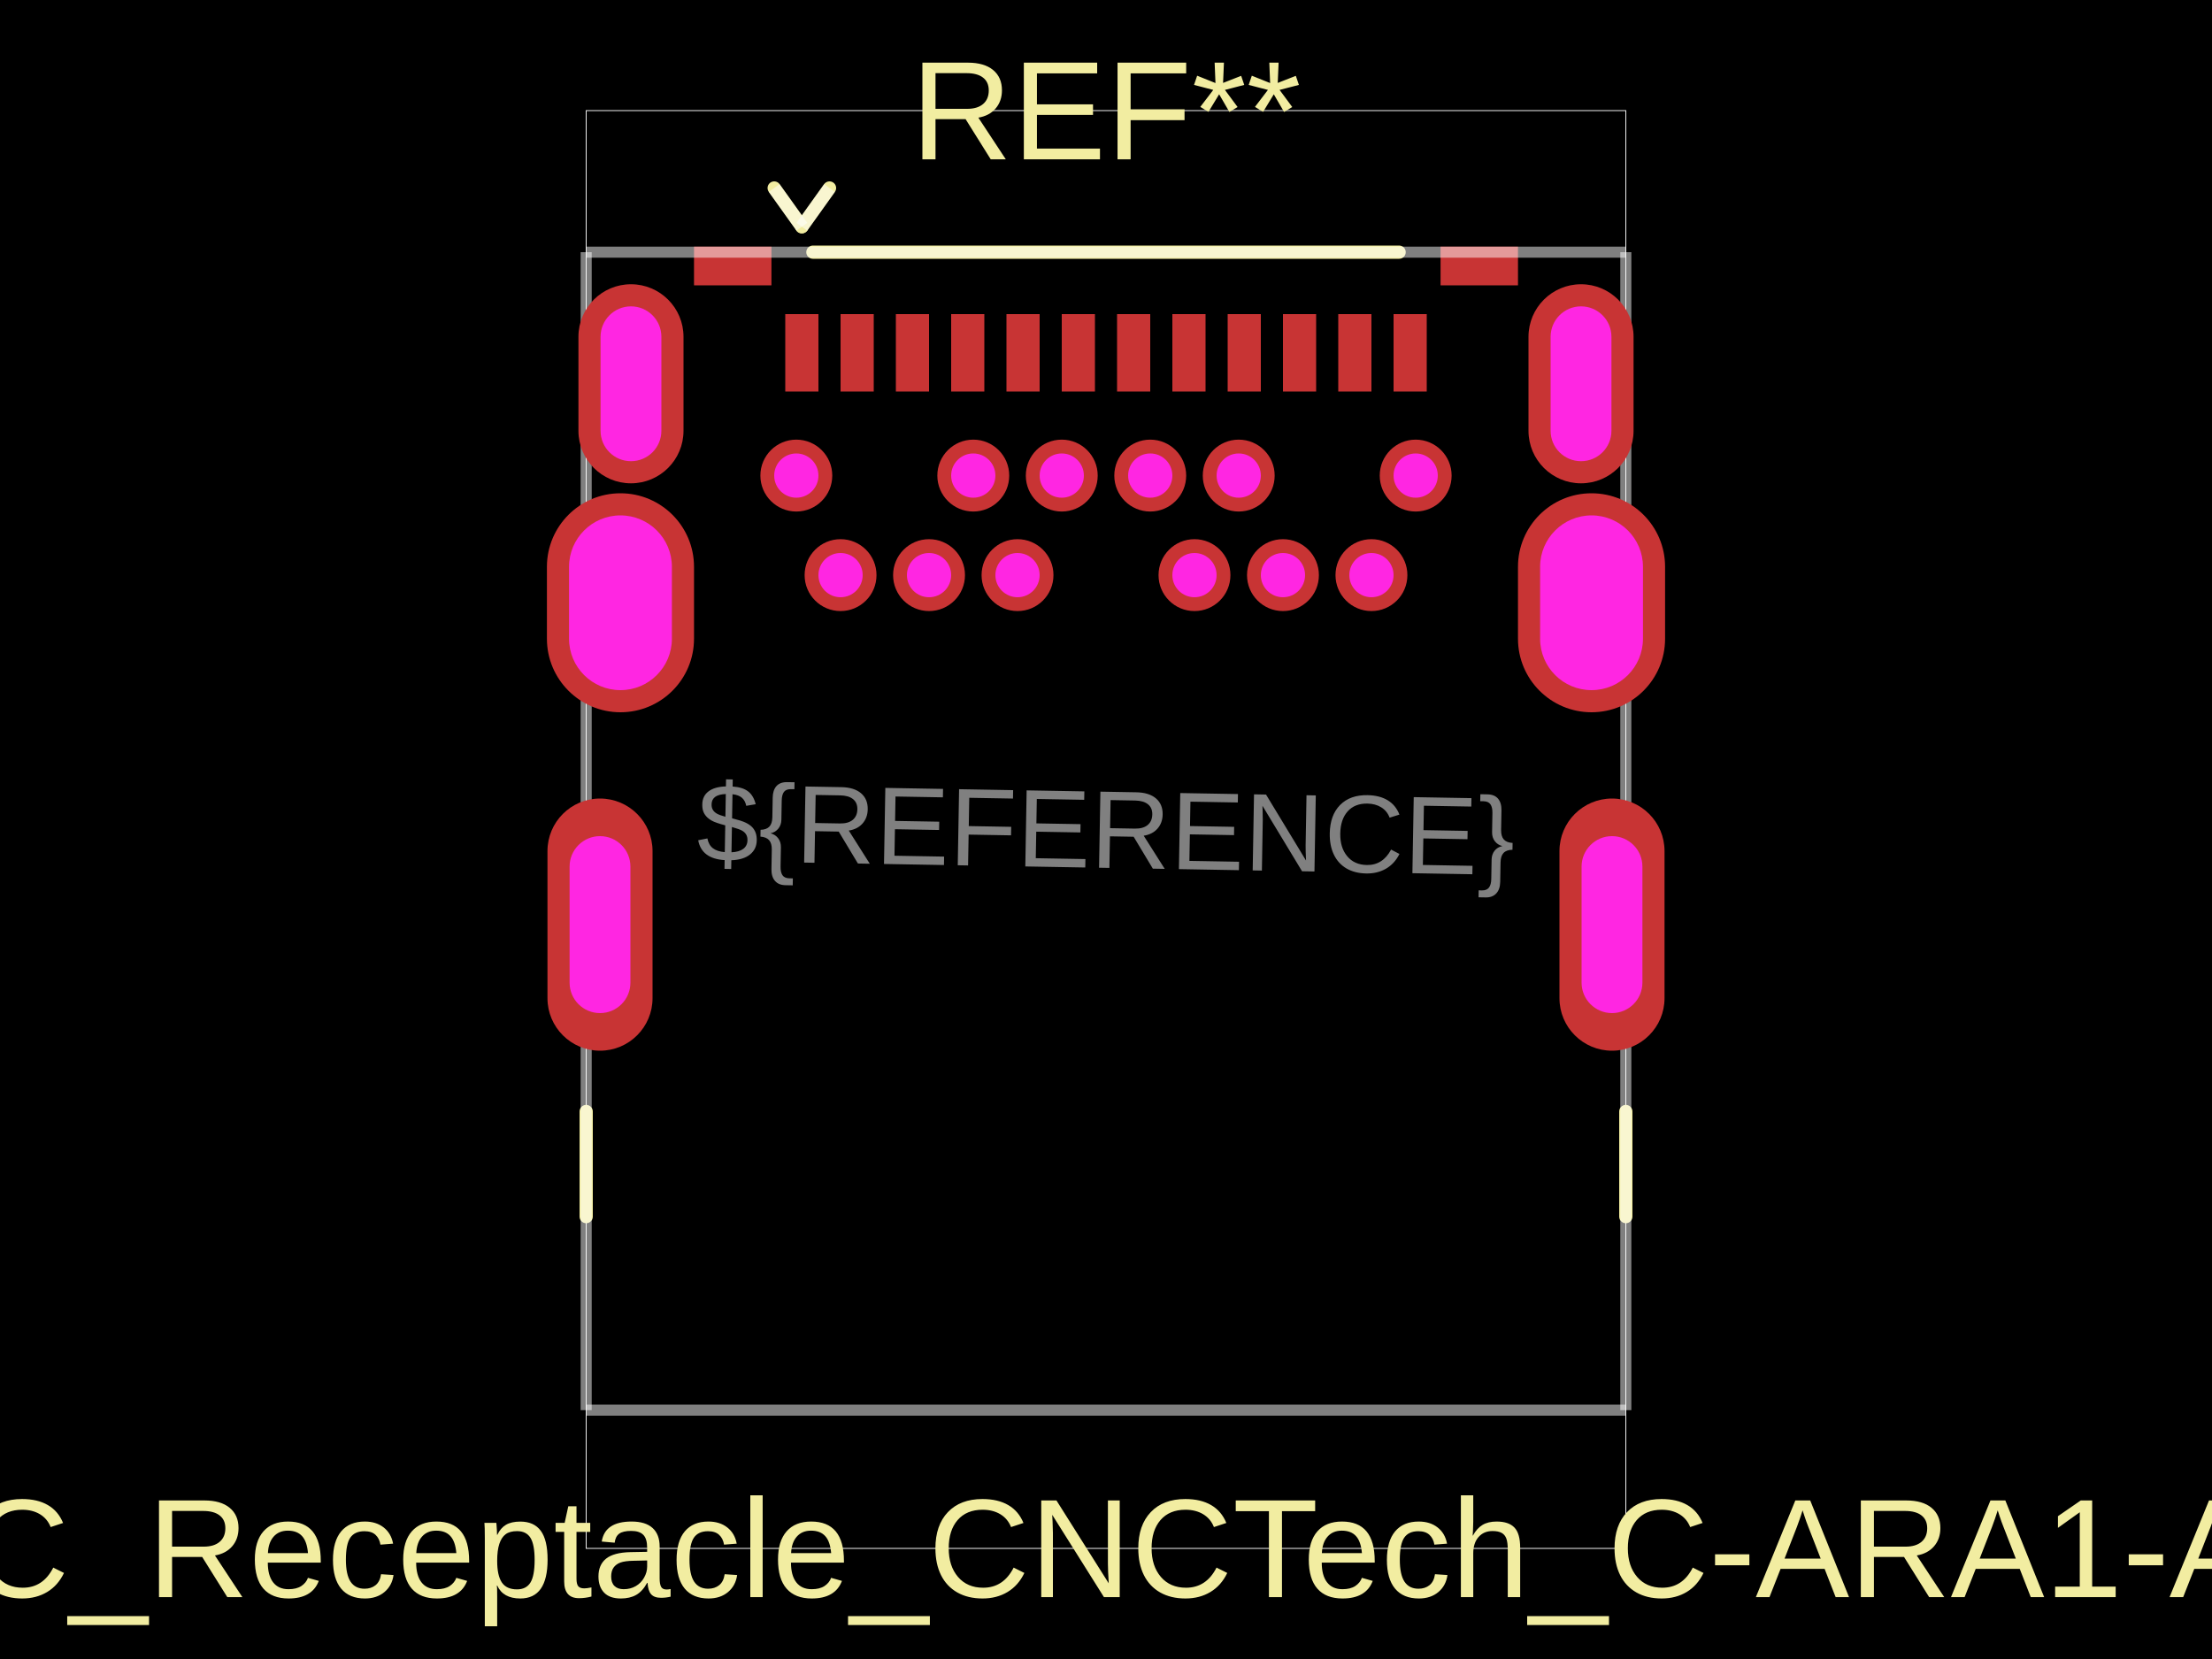
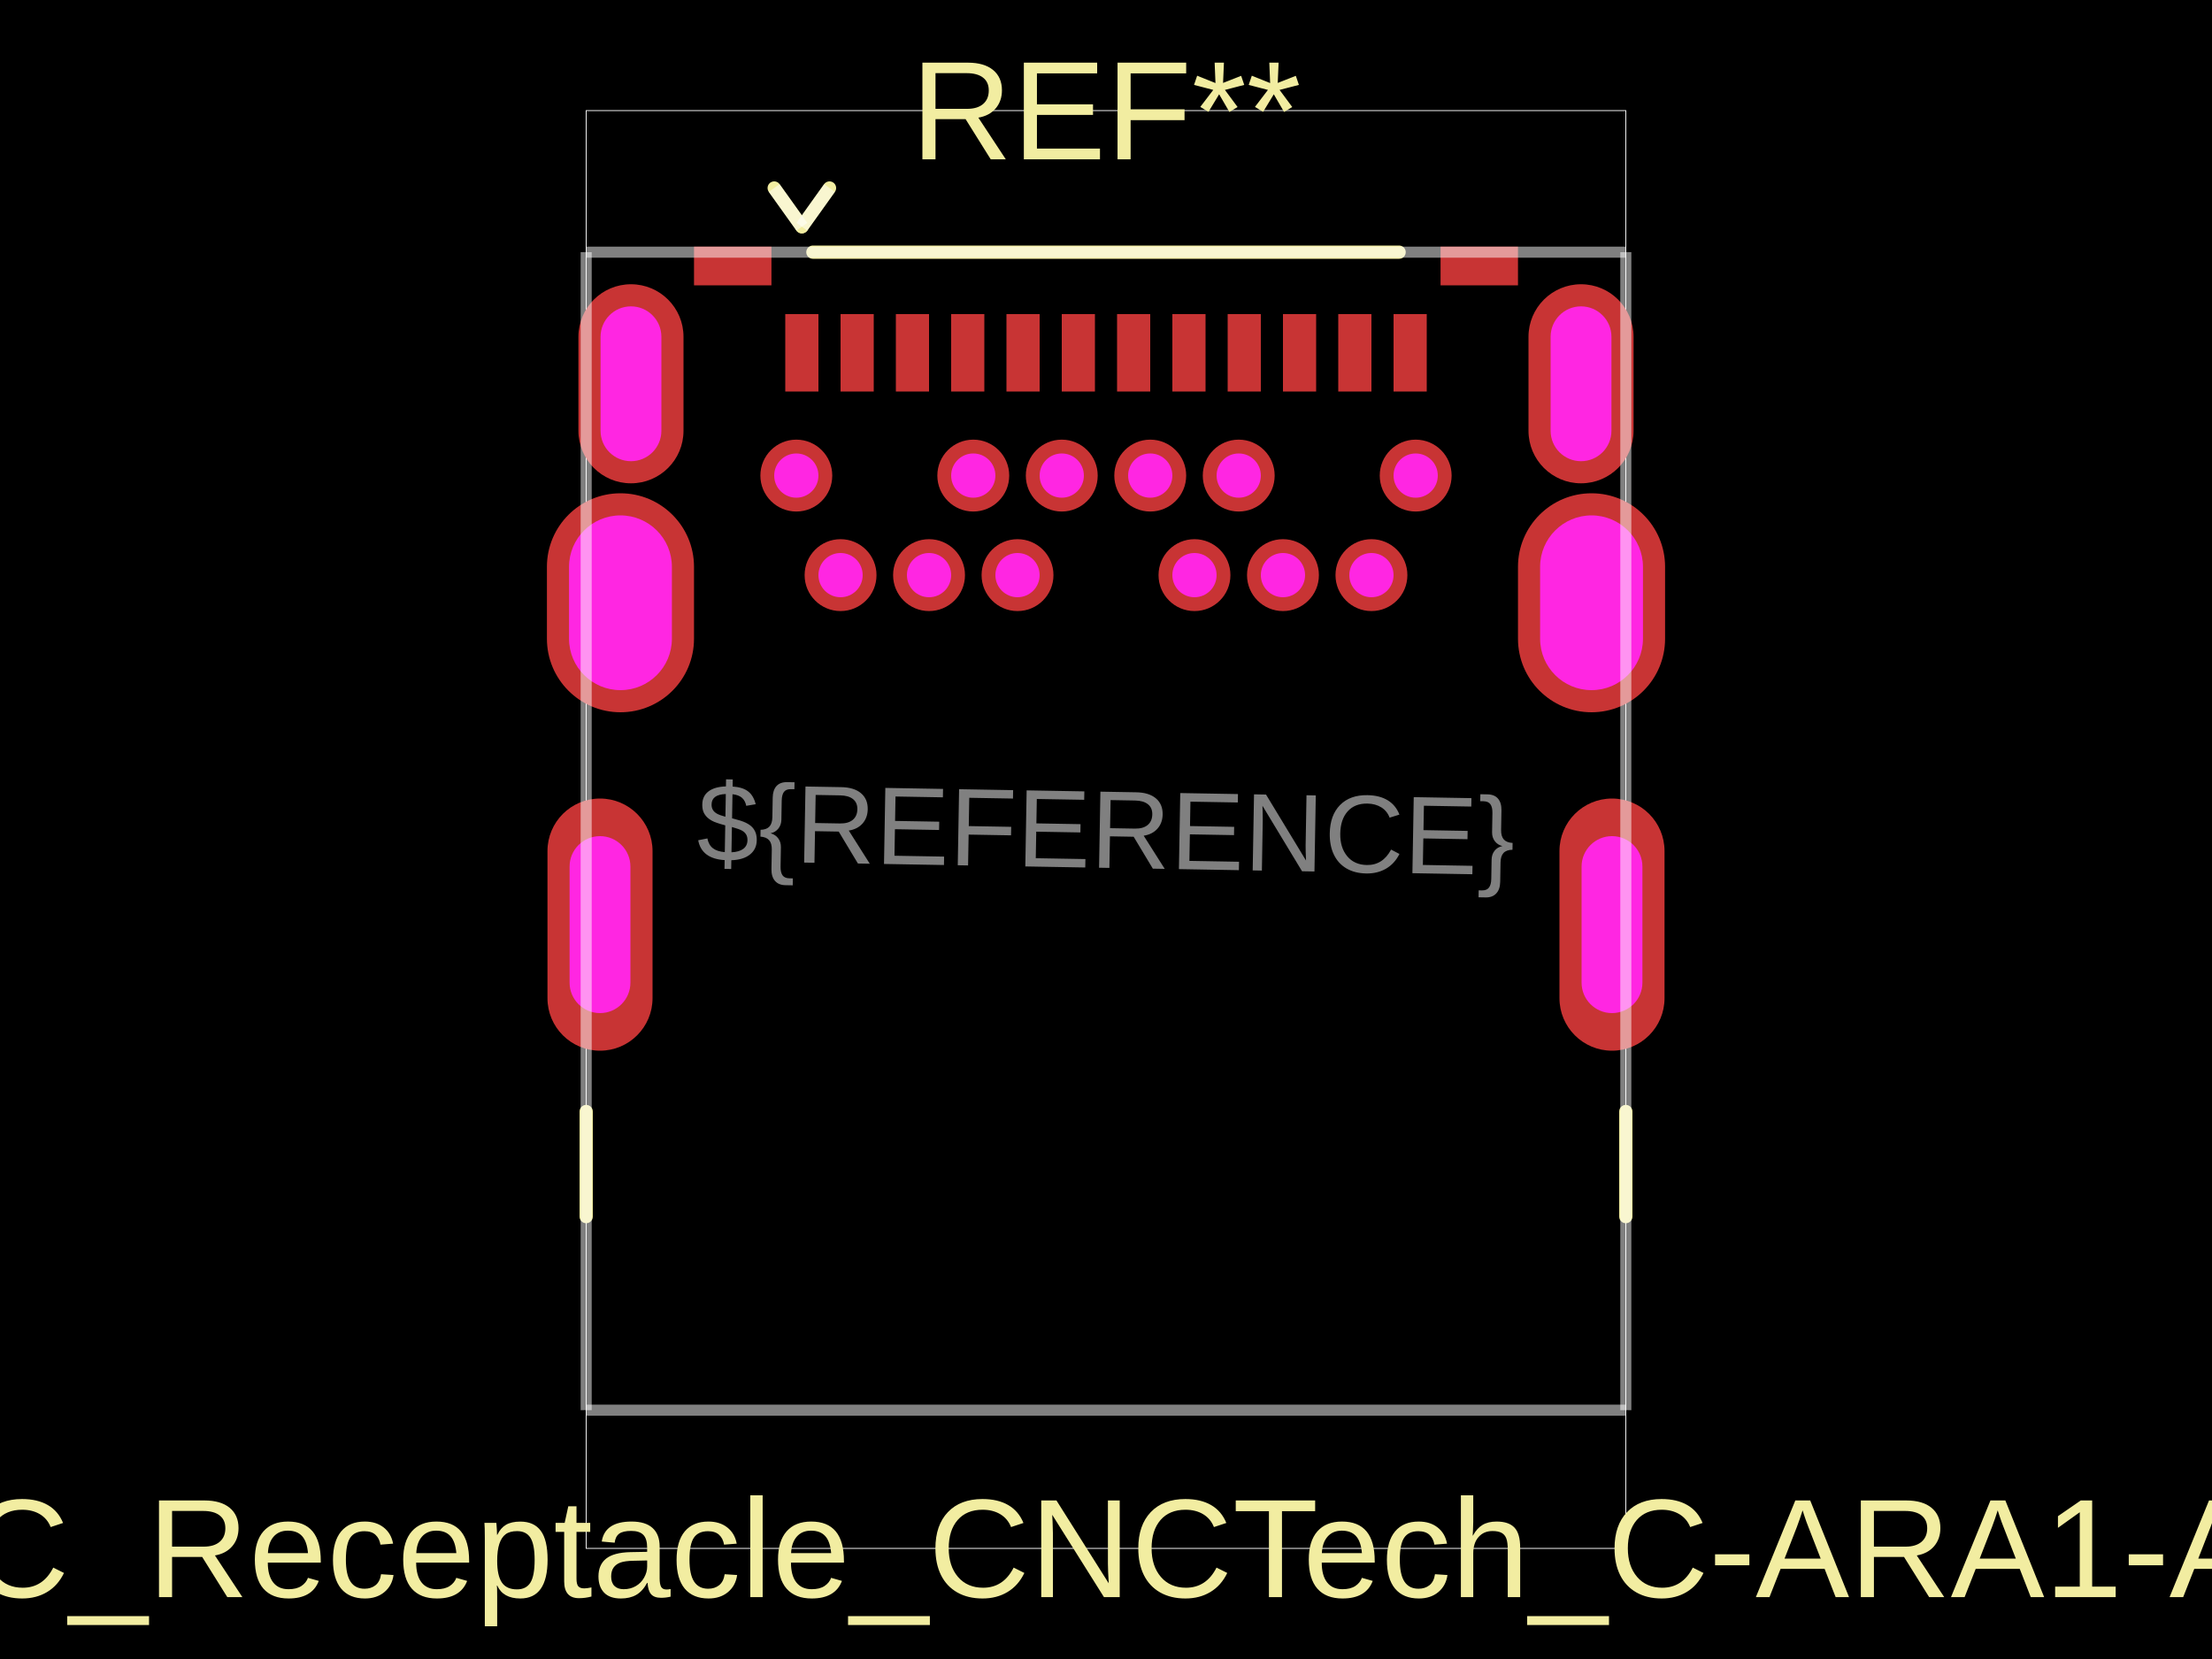
<svg xmlns="http://www.w3.org/2000/svg" width="800" height="600">
  <style />
-   <rect class="boundary" x="0" y="0" fill="#000" width="800" height="600" />
-   <rect class="pcb-boundary" fill="none" stroke="#fff" stroke-width="0.3" x="212" y="40" width="376" height="520" />
-   <rect class="pcb-pad" fill="rgb(200, 52, 52)" x="284" y="113.6" width="12" height="28" data-layer="top" />
-   <rect class="pcb-pad" fill="rgb(200, 52, 52)" x="304" y="113.6" width="12" height="28" data-layer="top" />
-   <rect class="pcb-pad" fill="rgb(200, 52, 52)" x="324" y="113.6" width="12" height="28" data-layer="top" />
-   <rect class="pcb-pad" fill="rgb(200, 52, 52)" x="344" y="113.6" width="12" height="28" data-layer="top" />
-   <rect class="pcb-pad" fill="rgb(200, 52, 52)" x="364" y="113.6" width="12" height="28" data-layer="top" />
-   <rect class="pcb-pad" fill="rgb(200, 52, 52)" x="384" y="113.6" width="12" height="28" data-layer="top" />
-   <rect class="pcb-pad" fill="rgb(200, 52, 52)" x="404" y="113.6" width="12" height="28" data-layer="top" />
-   <rect class="pcb-pad" fill="rgb(200, 52, 52)" x="424" y="113.6" width="12" height="28" data-layer="top" />
-   <rect class="pcb-pad" fill="rgb(200, 52, 52)" x="444" y="113.6" width="12" height="28" data-layer="top" />
-   <rect class="pcb-pad" fill="rgb(200, 52, 52)" x="464" y="113.6" width="12" height="28" data-layer="top" />
-   <rect class="pcb-pad" fill="rgb(200, 52, 52)" x="484" y="113.6" width="12" height="28" data-layer="top" />
-   <rect class="pcb-pad" fill="rgb(200, 52, 52)" x="504" y="113.6" width="12" height="28" data-layer="top" />
-   <rect class="pcb-pad" fill="rgb(200, 52, 52)" x="251" y="89.2" width="28" height="14" data-layer="top" />
-   <rect class="pcb-pad" fill="rgb(200, 52, 52)" x="521" y="89.2" width="28" height="14" data-layer="top" />
-   <path class="pcb-silkscreen pcb-silkscreen-top" d="M 212 402 L 212 440" fill="none" stroke="#f2eda1" stroke-width="4.8" stroke-linecap="round" stroke-linejoin="round" data-pcb-component-id="pcb_component_0" data-pcb-silkscreen-path-id="pcb_silkscreen_path_0" />
-   <path class="pcb-silkscreen pcb-silkscreen-top" d="M 280 68 L 290 82" fill="none" stroke="#f2eda1" stroke-width="4.8" stroke-linecap="round" stroke-linejoin="round" data-pcb-component-id="pcb_component_0" data-pcb-silkscreen-path-id="pcb_silkscreen_path_1" />
-   <path class="pcb-silkscreen pcb-silkscreen-top" d="M 290 82 L 300 68" fill="none" stroke="#f2eda1" stroke-width="4.8" stroke-linecap="round" stroke-linejoin="round" data-pcb-component-id="pcb_component_0" data-pcb-silkscreen-path-id="pcb_silkscreen_path_2" />
-   <path class="pcb-silkscreen pcb-silkscreen-top" d="M 294 91.2 L 506 91.2" fill="none" stroke="#f2eda1" stroke-width="4.8" stroke-linecap="round" stroke-linejoin="round" data-pcb-component-id="pcb_component_0" data-pcb-silkscreen-path-id="pcb_silkscreen_path_3" />
-   <path class="pcb-silkscreen pcb-silkscreen-top" d="M 588 440 L 588 402" fill="none" stroke="#f2eda1" stroke-width="4.8" stroke-linecap="round" stroke-linejoin="round" data-pcb-component-id="pcb_component_0" data-pcb-silkscreen-path-id="pcb_silkscreen_path_4" />
-   <text x="0" y="0" dx="0" dy="0" fill="#f2eda1" font-family="Arial, sans-serif" font-size="50.8" text-anchor="middle" dominant-baseline="central" transform="matrix(1,0,0,1,400,40)" class="pcb-silkscreen-text pcb-silkscreen-top" data-pcb-silkscreen-text-id="pcb_component_0" stroke="none">REF**</text>
-   <text x="0" y="0" dx="0" dy="0" fill="#f2eda1" font-family="Arial, sans-serif" font-size="50.8" text-anchor="middle" dominant-baseline="central" transform="matrix(1,0,0,1,399.2,560)" class="pcb-silkscreen-text pcb-silkscreen-top" data-pcb-silkscreen-text-id="pcb_component_0" stroke="none">USB_C_Receptacle_CNCTech_C-ARA1-AK51X</text>
-   <path class="pcb-fabrication-note-path" stroke="rgba(255,255,255,0.5)" fill="none" d="M 212 91.2 L 588 91.2" stroke-width="4" data-pcb-component-id="pcb_component_0" data-pcb-fabrication-note-path-id="undefined" />
-   <path class="pcb-fabrication-note-path" stroke="rgba(255,255,255,0.5)" fill="none" d="M 212 510 L 212 91.2" stroke-width="4" data-pcb-component-id="pcb_component_0" data-pcb-fabrication-note-path-id="undefined" />
-   <path class="pcb-fabrication-note-path" stroke="rgba(255,255,255,0.5)" fill="none" d="M 280 68 L 290 82" stroke-width="4.8" data-pcb-component-id="pcb_component_0" data-pcb-fabrication-note-path-id="undefined" />
-   <path class="pcb-fabrication-note-path" stroke="rgba(255,255,255,0.5)" fill="none" d="M 290 82 L 300 68" stroke-width="4.8" data-pcb-component-id="pcb_component_0" data-pcb-fabrication-note-path-id="undefined" />
-   <path class="pcb-fabrication-note-path" stroke="rgba(255,255,255,0.5)" fill="none" d="M 588 91.2 L 588 510" stroke-width="4" data-pcb-component-id="pcb_component_0" data-pcb-fabrication-note-path-id="undefined" />
-   <path class="pcb-fabrication-note-path" stroke="rgba(255,255,255,0.5)" fill="none" d="M 588 510 L 212 510" stroke-width="4" data-pcb-component-id="pcb_component_0" data-pcb-fabrication-note-path-id="undefined" />
-   <text x="0" y="0" font-family="Arial, sans-serif" font-size="40" text-anchor="middle" dominant-baseline="central" transform="matrix(0.9998477,0.01745241,-0.01745241,0.9998477,400,300)" class="pcb-fabrication-note-text" fill="rgba(255,255,255,0.5)">${REFERENCE}</text>
-   <g>
-     <circle class="pcb-hole-outer" fill="rgb(200, 52, 52)" cx="512" cy="172" r="13" />
-     <circle class="pcb-hole-inner" fill="#FF26E2" cx="512" cy="172" r="8" />
+   <rect class="boundary" x="0" y="0" fill="#000" width="800" height="600" data-type="pcb_background" data-pcb-layer="global" />
+   <rect class="pcb-boundary" fill="none" stroke="#fff" stroke-width="0.3" x="212" y="40" width="376" height="520" data-type="pcb_boundary" data-pcb-layer="global" />
+   <g data-type="pcb_plated_hole" data-pcb-layer="through">
+     <circle class="pcb-hole-outer" fill="rgb(200, 52, 52)" cx="512" cy="172" r="13" data-type="pcb_plated_hole" data-pcb-layer="top" />
+     <circle class="pcb-hole-inner" fill="#FF26E2" cx="512" cy="172" r="8" data-type="pcb_plated_hole_drill" data-pcb-layer="drill" />
  </g>
-   <g>
-     <circle class="pcb-hole-outer" fill="rgb(200, 52, 52)" cx="496" cy="208" r="13" />
-     <circle class="pcb-hole-inner" fill="#FF26E2" cx="496" cy="208" r="8" />
+   <g data-type="pcb_plated_hole" data-pcb-layer="through">
+     <circle class="pcb-hole-outer" fill="rgb(200, 52, 52)" cx="496" cy="208" r="13" data-type="pcb_plated_hole" data-pcb-layer="top" />
+     <circle class="pcb-hole-inner" fill="#FF26E2" cx="496" cy="208" r="8" data-type="pcb_plated_hole_drill" data-pcb-layer="drill" />
  </g>
-   <g>
-     <circle class="pcb-hole-outer" fill="rgb(200, 52, 52)" cx="464" cy="208" r="13" />
-     <circle class="pcb-hole-inner" fill="#FF26E2" cx="464" cy="208" r="8" />
+   <g data-type="pcb_plated_hole" data-pcb-layer="through">
+     <circle class="pcb-hole-outer" fill="rgb(200, 52, 52)" cx="464" cy="208" r="13" data-type="pcb_plated_hole" data-pcb-layer="top" />
+     <circle class="pcb-hole-inner" fill="#FF26E2" cx="464" cy="208" r="8" data-type="pcb_plated_hole_drill" data-pcb-layer="drill" />
  </g>
-   <g>
-     <circle class="pcb-hole-outer" fill="rgb(200, 52, 52)" cx="448" cy="172" r="13" />
-     <circle class="pcb-hole-inner" fill="#FF26E2" cx="448" cy="172" r="8" />
+   <g data-type="pcb_plated_hole" data-pcb-layer="through">
+     <circle class="pcb-hole-outer" fill="rgb(200, 52, 52)" cx="448" cy="172" r="13" data-type="pcb_plated_hole" data-pcb-layer="top" />
+     <circle class="pcb-hole-inner" fill="#FF26E2" cx="448" cy="172" r="8" data-type="pcb_plated_hole_drill" data-pcb-layer="drill" />
  </g>
-   <g>
-     <circle class="pcb-hole-outer" fill="rgb(200, 52, 52)" cx="432" cy="208" r="13" />
-     <circle class="pcb-hole-inner" fill="#FF26E2" cx="432" cy="208" r="8" />
+   <g data-type="pcb_plated_hole" data-pcb-layer="through">
+     <circle class="pcb-hole-outer" fill="rgb(200, 52, 52)" cx="432" cy="208" r="13" data-type="pcb_plated_hole" data-pcb-layer="top" />
+     <circle class="pcb-hole-inner" fill="#FF26E2" cx="432" cy="208" r="8" data-type="pcb_plated_hole_drill" data-pcb-layer="drill" />
  </g>
-   <g>
-     <circle class="pcb-hole-outer" fill="rgb(200, 52, 52)" cx="416" cy="172" r="13" />
-     <circle class="pcb-hole-inner" fill="#FF26E2" cx="416" cy="172" r="8" />
+   <g data-type="pcb_plated_hole" data-pcb-layer="through">
+     <circle class="pcb-hole-outer" fill="rgb(200, 52, 52)" cx="416" cy="172" r="13" data-type="pcb_plated_hole" data-pcb-layer="top" />
+     <circle class="pcb-hole-inner" fill="#FF26E2" cx="416" cy="172" r="8" data-type="pcb_plated_hole_drill" data-pcb-layer="drill" />
  </g>
-   <g>
-     <circle class="pcb-hole-outer" fill="rgb(200, 52, 52)" cx="384" cy="172" r="13" />
-     <circle class="pcb-hole-inner" fill="#FF26E2" cx="384" cy="172" r="8" />
+   <g data-type="pcb_plated_hole" data-pcb-layer="through">
+     <circle class="pcb-hole-outer" fill="rgb(200, 52, 52)" cx="384" cy="172" r="13" data-type="pcb_plated_hole" data-pcb-layer="top" />
+     <circle class="pcb-hole-inner" fill="#FF26E2" cx="384" cy="172" r="8" data-type="pcb_plated_hole_drill" data-pcb-layer="drill" />
  </g>
-   <g>
-     <circle class="pcb-hole-outer" fill="rgb(200, 52, 52)" cx="368" cy="208" r="13" />
-     <circle class="pcb-hole-inner" fill="#FF26E2" cx="368" cy="208" r="8" />
+   <g data-type="pcb_plated_hole" data-pcb-layer="through">
+     <circle class="pcb-hole-outer" fill="rgb(200, 52, 52)" cx="368" cy="208" r="13" data-type="pcb_plated_hole" data-pcb-layer="top" />
+     <circle class="pcb-hole-inner" fill="#FF26E2" cx="368" cy="208" r="8" data-type="pcb_plated_hole_drill" data-pcb-layer="drill" />
  </g>
-   <g>
-     <circle class="pcb-hole-outer" fill="rgb(200, 52, 52)" cx="352" cy="172" r="13" />
-     <circle class="pcb-hole-inner" fill="#FF26E2" cx="352" cy="172" r="8" />
+   <g data-type="pcb_plated_hole" data-pcb-layer="through">
+     <circle class="pcb-hole-outer" fill="rgb(200, 52, 52)" cx="352" cy="172" r="13" data-type="pcb_plated_hole" data-pcb-layer="top" />
+     <circle class="pcb-hole-inner" fill="#FF26E2" cx="352" cy="172" r="8" data-type="pcb_plated_hole_drill" data-pcb-layer="drill" />
  </g>
-   <g>
-     <circle class="pcb-hole-outer" fill="rgb(200, 52, 52)" cx="336" cy="208" r="13" />
-     <circle class="pcb-hole-inner" fill="#FF26E2" cx="336" cy="208" r="8" />
+   <g data-type="pcb_plated_hole" data-pcb-layer="through">
+     <circle class="pcb-hole-outer" fill="rgb(200, 52, 52)" cx="336" cy="208" r="13" data-type="pcb_plated_hole" data-pcb-layer="top" />
+     <circle class="pcb-hole-inner" fill="#FF26E2" cx="336" cy="208" r="8" data-type="pcb_plated_hole_drill" data-pcb-layer="drill" />
  </g>
-   <g>
-     <circle class="pcb-hole-outer" fill="rgb(200, 52, 52)" cx="304" cy="208" r="13" />
-     <circle class="pcb-hole-inner" fill="#FF26E2" cx="304" cy="208" r="8" />
+   <g data-type="pcb_plated_hole" data-pcb-layer="through">
+     <circle class="pcb-hole-outer" fill="rgb(200, 52, 52)" cx="304" cy="208" r="13" data-type="pcb_plated_hole" data-pcb-layer="top" />
+     <circle class="pcb-hole-inner" fill="#FF26E2" cx="304" cy="208" r="8" data-type="pcb_plated_hole_drill" data-pcb-layer="drill" />
  </g>
-   <g>
-     <circle class="pcb-hole-outer" fill="rgb(200, 52, 52)" cx="288" cy="172" r="13" />
-     <circle class="pcb-hole-inner" fill="#FF26E2" cx="288" cy="172" r="8" />
+   <g data-type="pcb_plated_hole" data-pcb-layer="through">
+     <circle class="pcb-hole-outer" fill="rgb(200, 52, 52)" cx="288" cy="172" r="13" data-type="pcb_plated_hole" data-pcb-layer="top" />
+     <circle class="pcb-hole-inner" fill="#FF26E2" cx="288" cy="172" r="8" data-type="pcb_plated_hole_drill" data-pcb-layer="drill" />
  </g>
-   <g>
-     <path class="pcb-hole-outer" fill="rgb(200, 52, 52)" d="M198,307.8 v53.2 a19,19 0 0 0 38,0 v-53.2 a19,19 0 0 0 -38,0 z" />
-     <path class="pcb-hole-inner" fill="#FF26E2" d="M206,313.4 v42 a11,11 0 0 0 22,0 v-42 a11,11 0 0 0 -22,0 z" />
+   <g data-type="pcb_plated_hole" data-pcb-layer="through">
+     <path class="pcb-hole-outer" fill="rgb(200, 52, 52)" d="M-19,-26.6 v53.2 a19,19 0 0 0 38,0 v-53.2 a19,19 0 0 0 -38,0 z" transform="translate(217 334.4)" data-type="pcb_plated_hole" data-pcb-layer="top" />
+     <path class="pcb-hole-inner" fill="#FF26E2" d="M-11,-21 v42 a11,11 0 0 0 22,0 v-42 a11,11 0 0 0 -22,0 z" transform="translate(217 334.4)" data-type="pcb_plated_hole_drill" data-pcb-layer="drill" />
  </g>
-   <g>
-     <path class="pcb-hole-outer" fill="rgb(200, 52, 52)" d="M197.8,205 v26 a26.6,26.6 0 0 0 53.2,0 v-26 a26.6,26.6 0 0 0 -53.2,0 z" />
-     <path class="pcb-hole-inner" fill="#FF26E2" d="M205.8,205 v26 a18.6,18.6 0 0 0 37.2,0 v-26 a18.6,18.6 0 0 0 -37.2,0 z" />
+   <g data-type="pcb_plated_hole" data-pcb-layer="through">
+     <path class="pcb-hole-outer" fill="rgb(200, 52, 52)" d="M-26.6,-13 v26 a26.6,26.6 0 0 0 53.2,0 v-26 a26.6,26.6 0 0 0 -53.2,0 z" transform="translate(224.4 218)" data-type="pcb_plated_hole" data-pcb-layer="top" />
+     <path class="pcb-hole-inner" fill="#FF26E2" d="M-18.6,-13 v26 a18.6,18.6 0 0 0 37.2,0 v-26 a18.6,18.6 0 0 0 -37.2,0 z" transform="translate(224.4 218)" data-type="pcb_plated_hole_drill" data-pcb-layer="drill" />
  </g>
-   <g>
-     <path class="pcb-hole-outer" fill="rgb(200, 52, 52)" d="M209.2,121.8 v34 a19,19 0 0 0 38,0 v-34 a19,19 0 0 0 -38,0 z" />
-     <path class="pcb-hole-inner" fill="#FF26E2" d="M217.2,121.8 v34 a11,11 0 0 0 22,0 v-34 a11,11 0 0 0 -22,0 z" />
+   <g data-type="pcb_plated_hole" data-pcb-layer="through">
+     <path class="pcb-hole-outer" fill="rgb(200, 52, 52)" d="M-19,-17 v34 a19,19 0 0 0 38,0 v-34 a19,19 0 0 0 -38,0 z" transform="translate(228.2 138.8)" data-type="pcb_plated_hole" data-pcb-layer="top" />
+     <path class="pcb-hole-inner" fill="#FF26E2" d="M-11,-17 v34 a11,11 0 0 0 22,0 v-34 a11,11 0 0 0 -22,0 z" transform="translate(228.2 138.8)" data-type="pcb_plated_hole_drill" data-pcb-layer="drill" />
  </g>
-   <g>
-     <path class="pcb-hole-outer" fill="rgb(200, 52, 52)" d="M552.8,121.8 v34 a19,19 0 0 0 38,0 v-34 a19,19 0 0 0 -38,0 z" />
-     <path class="pcb-hole-inner" fill="#FF26E2" d="M560.8,121.8 v34 a11,11 0 0 0 22,0 v-34 a11,11 0 0 0 -22,0 z" />
+   <g data-type="pcb_plated_hole" data-pcb-layer="through">
+     <path class="pcb-hole-outer" fill="rgb(200, 52, 52)" d="M-19,-17 v34 a19,19 0 0 0 38,0 v-34 a19,19 0 0 0 -38,0 z" transform="translate(571.8 138.8)" data-type="pcb_plated_hole" data-pcb-layer="top" />
+     <path class="pcb-hole-inner" fill="#FF26E2" d="M-11,-17 v34 a11,11 0 0 0 22,0 v-34 a11,11 0 0 0 -22,0 z" transform="translate(571.8 138.8)" data-type="pcb_plated_hole_drill" data-pcb-layer="drill" />
  </g>
-   <g>
-     <path class="pcb-hole-outer" fill="rgb(200, 52, 52)" d="M549,205 v26 a26.6,26.6 0 0 0 53.2,0 v-26 a26.6,26.6 0 0 0 -53.2,0 z" />
-     <path class="pcb-hole-inner" fill="#FF26E2" d="M557,205 v26 a18.6,18.6 0 0 0 37.2,0 v-26 a18.6,18.6 0 0 0 -37.2,0 z" />
+   <g data-type="pcb_plated_hole" data-pcb-layer="through">
+     <path class="pcb-hole-outer" fill="rgb(200, 52, 52)" d="M-26.6,-13 v26 a26.6,26.6 0 0 0 53.2,0 v-26 a26.6,26.6 0 0 0 -53.2,0 z" transform="translate(575.6 218)" data-type="pcb_plated_hole" data-pcb-layer="top" />
+     <path class="pcb-hole-inner" fill="#FF26E2" d="M-18.6,-13 v26 a18.6,18.6 0 0 0 37.2,0 v-26 a18.6,18.6 0 0 0 -37.2,0 z" transform="translate(575.6 218)" data-type="pcb_plated_hole_drill" data-pcb-layer="drill" />
  </g>
-   <g>
-     <path class="pcb-hole-outer" fill="rgb(200, 52, 52)" d="M564,307.8 v53.2 a19,19 0 0 0 38,0 v-53.2 a19,19 0 0 0 -38,0 z" />
-     <path class="pcb-hole-inner" fill="#FF26E2" d="M572,313.4 v42 a11,11 0 0 0 22,0 v-42 a11,11 0 0 0 -22,0 z" />
+   <g data-type="pcb_plated_hole" data-pcb-layer="through">
+     <path class="pcb-hole-outer" fill="rgb(200, 52, 52)" d="M-19,-26.6 v53.2 a19,19 0 0 0 38,0 v-53.2 a19,19 0 0 0 -38,0 z" transform="translate(583 334.4)" data-type="pcb_plated_hole" data-pcb-layer="top" />
+     <path class="pcb-hole-inner" fill="#FF26E2" d="M-11,-21 v42 a11,11 0 0 0 22,0 v-42 a11,11 0 0 0 -22,0 z" transform="translate(583 334.4)" data-type="pcb_plated_hole_drill" data-pcb-layer="drill" />
  </g>
+   <rect class="pcb-pad" fill="rgb(200, 52, 52)" x="284" y="113.6" width="12" height="28" data-type="pcb_smtpad" data-pcb-layer="top" />
+   <rect class="pcb-pad" fill="rgb(200, 52, 52)" x="304" y="113.6" width="12" height="28" data-type="pcb_smtpad" data-pcb-layer="top" />
+   <rect class="pcb-pad" fill="rgb(200, 52, 52)" x="324" y="113.6" width="12" height="28" data-type="pcb_smtpad" data-pcb-layer="top" />
+   <rect class="pcb-pad" fill="rgb(200, 52, 52)" x="344" y="113.6" width="12" height="28" data-type="pcb_smtpad" data-pcb-layer="top" />
+   <rect class="pcb-pad" fill="rgb(200, 52, 52)" x="364" y="113.6" width="12" height="28" data-type="pcb_smtpad" data-pcb-layer="top" />
+   <rect class="pcb-pad" fill="rgb(200, 52, 52)" x="384" y="113.6" width="12" height="28" data-type="pcb_smtpad" data-pcb-layer="top" />
+   <rect class="pcb-pad" fill="rgb(200, 52, 52)" x="404" y="113.6" width="12" height="28" data-type="pcb_smtpad" data-pcb-layer="top" />
+   <rect class="pcb-pad" fill="rgb(200, 52, 52)" x="424" y="113.6" width="12" height="28" data-type="pcb_smtpad" data-pcb-layer="top" />
+   <rect class="pcb-pad" fill="rgb(200, 52, 52)" x="444" y="113.6" width="12" height="28" data-type="pcb_smtpad" data-pcb-layer="top" />
+   <rect class="pcb-pad" fill="rgb(200, 52, 52)" x="464" y="113.6" width="12" height="28" data-type="pcb_smtpad" data-pcb-layer="top" />
+   <rect class="pcb-pad" fill="rgb(200, 52, 52)" x="484" y="113.6" width="12" height="28" data-type="pcb_smtpad" data-pcb-layer="top" />
+   <rect class="pcb-pad" fill="rgb(200, 52, 52)" x="504" y="113.6" width="12" height="28" data-type="pcb_smtpad" data-pcb-layer="top" />
+   <rect class="pcb-pad" fill="rgb(200, 52, 52)" x="251" y="89.2" width="28" height="14" data-type="pcb_smtpad" data-pcb-layer="top" />
+   <rect class="pcb-pad" fill="rgb(200, 52, 52)" x="521" y="89.2" width="28" height="14" data-type="pcb_smtpad" data-pcb-layer="top" />
+   <path class="pcb-silkscreen pcb-silkscreen-top" d="M 212 402 L 212 440" fill="none" stroke="#f2eda1" stroke-width="4.8" stroke-linecap="round" stroke-linejoin="round" data-pcb-component-id="pcb_component_0" data-pcb-silkscreen-path-id="pcb_silkscreen_path_0" data-type="pcb_silkscreen_path" data-pcb-layer="top" />
+   <path class="pcb-silkscreen pcb-silkscreen-top" d="M 280 68 L 290 82" fill="none" stroke="#f2eda1" stroke-width="4.8" stroke-linecap="round" stroke-linejoin="round" data-pcb-component-id="pcb_component_0" data-pcb-silkscreen-path-id="pcb_silkscreen_path_1" data-type="pcb_silkscreen_path" data-pcb-layer="top" />
+   <path class="pcb-silkscreen pcb-silkscreen-top" d="M 290 82 L 300 68" fill="none" stroke="#f2eda1" stroke-width="4.8" stroke-linecap="round" stroke-linejoin="round" data-pcb-component-id="pcb_component_0" data-pcb-silkscreen-path-id="pcb_silkscreen_path_2" data-type="pcb_silkscreen_path" data-pcb-layer="top" />
+   <path class="pcb-silkscreen pcb-silkscreen-top" d="M 294 91.2 L 506 91.2" fill="none" stroke="#f2eda1" stroke-width="4.8" stroke-linecap="round" stroke-linejoin="round" data-pcb-component-id="pcb_component_0" data-pcb-silkscreen-path-id="pcb_silkscreen_path_3" data-type="pcb_silkscreen_path" data-pcb-layer="top" />
+   <path class="pcb-silkscreen pcb-silkscreen-top" d="M 588 440 L 588 402" fill="none" stroke="#f2eda1" stroke-width="4.8" stroke-linecap="round" stroke-linejoin="round" data-pcb-component-id="pcb_component_0" data-pcb-silkscreen-path-id="pcb_silkscreen_path_4" data-type="pcb_silkscreen_path" data-pcb-layer="top" />
+   <text x="0" y="0" dx="0" dy="0" fill="#f2eda1" font-family="Arial, sans-serif" font-size="50.8" text-anchor="middle" dominant-baseline="central" transform="matrix(1,0,0,1,400,40)" class="pcb-silkscreen-text pcb-silkscreen-top" data-pcb-silkscreen-text-id="pcb_component_0" stroke="none" data-type="pcb_silkscreen_text" data-pcb-layer="top">REF**</text>
+   <text x="0" y="0" dx="0" dy="0" fill="#f2eda1" font-family="Arial, sans-serif" font-size="50.8" text-anchor="middle" dominant-baseline="central" transform="matrix(1,0,0,1,399.2,560)" class="pcb-silkscreen-text pcb-silkscreen-top" data-pcb-silkscreen-text-id="pcb_component_0" stroke="none" data-type="pcb_silkscreen_text" data-pcb-layer="top">USB_C_Receptacle_CNCTech_C-ARA1-AK51X</text>
+   <path class="pcb-fabrication-note-path" stroke="rgba(255,255,255,0.5)" fill="none" d="M 212 91.2 L 588 91.2" stroke-width="4" data-pcb-component-id="pcb_component_0" data-pcb-fabrication-note-path-id="undefined" data-type="pcb_fabrication_note_path" data-pcb-layer="overlay" />
+   <path class="pcb-fabrication-note-path" stroke="rgba(255,255,255,0.5)" fill="none" d="M 212 510 L 212 91.2" stroke-width="4" data-pcb-component-id="pcb_component_0" data-pcb-fabrication-note-path-id="undefined" data-type="pcb_fabrication_note_path" data-pcb-layer="overlay" />
+   <path class="pcb-fabrication-note-path" stroke="rgba(255,255,255,0.5)" fill="none" d="M 280 68 L 290 82" stroke-width="4.8" data-pcb-component-id="pcb_component_0" data-pcb-fabrication-note-path-id="undefined" data-type="pcb_fabrication_note_path" data-pcb-layer="overlay" />
+   <path class="pcb-fabrication-note-path" stroke="rgba(255,255,255,0.5)" fill="none" d="M 290 82 L 300 68" stroke-width="4.8" data-pcb-component-id="pcb_component_0" data-pcb-fabrication-note-path-id="undefined" data-type="pcb_fabrication_note_path" data-pcb-layer="overlay" />
+   <path class="pcb-fabrication-note-path" stroke="rgba(255,255,255,0.5)" fill="none" d="M 588 91.2 L 588 510" stroke-width="4" data-pcb-component-id="pcb_component_0" data-pcb-fabrication-note-path-id="undefined" data-type="pcb_fabrication_note_path" data-pcb-layer="overlay" />
+   <path class="pcb-fabrication-note-path" stroke="rgba(255,255,255,0.5)" fill="none" d="M 588 510 L 212 510" stroke-width="4" data-pcb-component-id="pcb_component_0" data-pcb-fabrication-note-path-id="undefined" data-type="pcb_fabrication_note_path" data-pcb-layer="overlay" />
+   <text x="0" y="0" font-family="Arial, sans-serif" font-size="40" text-anchor="middle" dominant-baseline="central" transform="matrix(0.9998477,0.01745241,-0.01745241,0.9998477,400,300)" class="pcb-fabrication-note-text" fill="rgba(255,255,255,0.5)" data-type="pcb_fabrication_note_text" data-pcb-layer="overlay">${REFERENCE}</text>
</svg>
